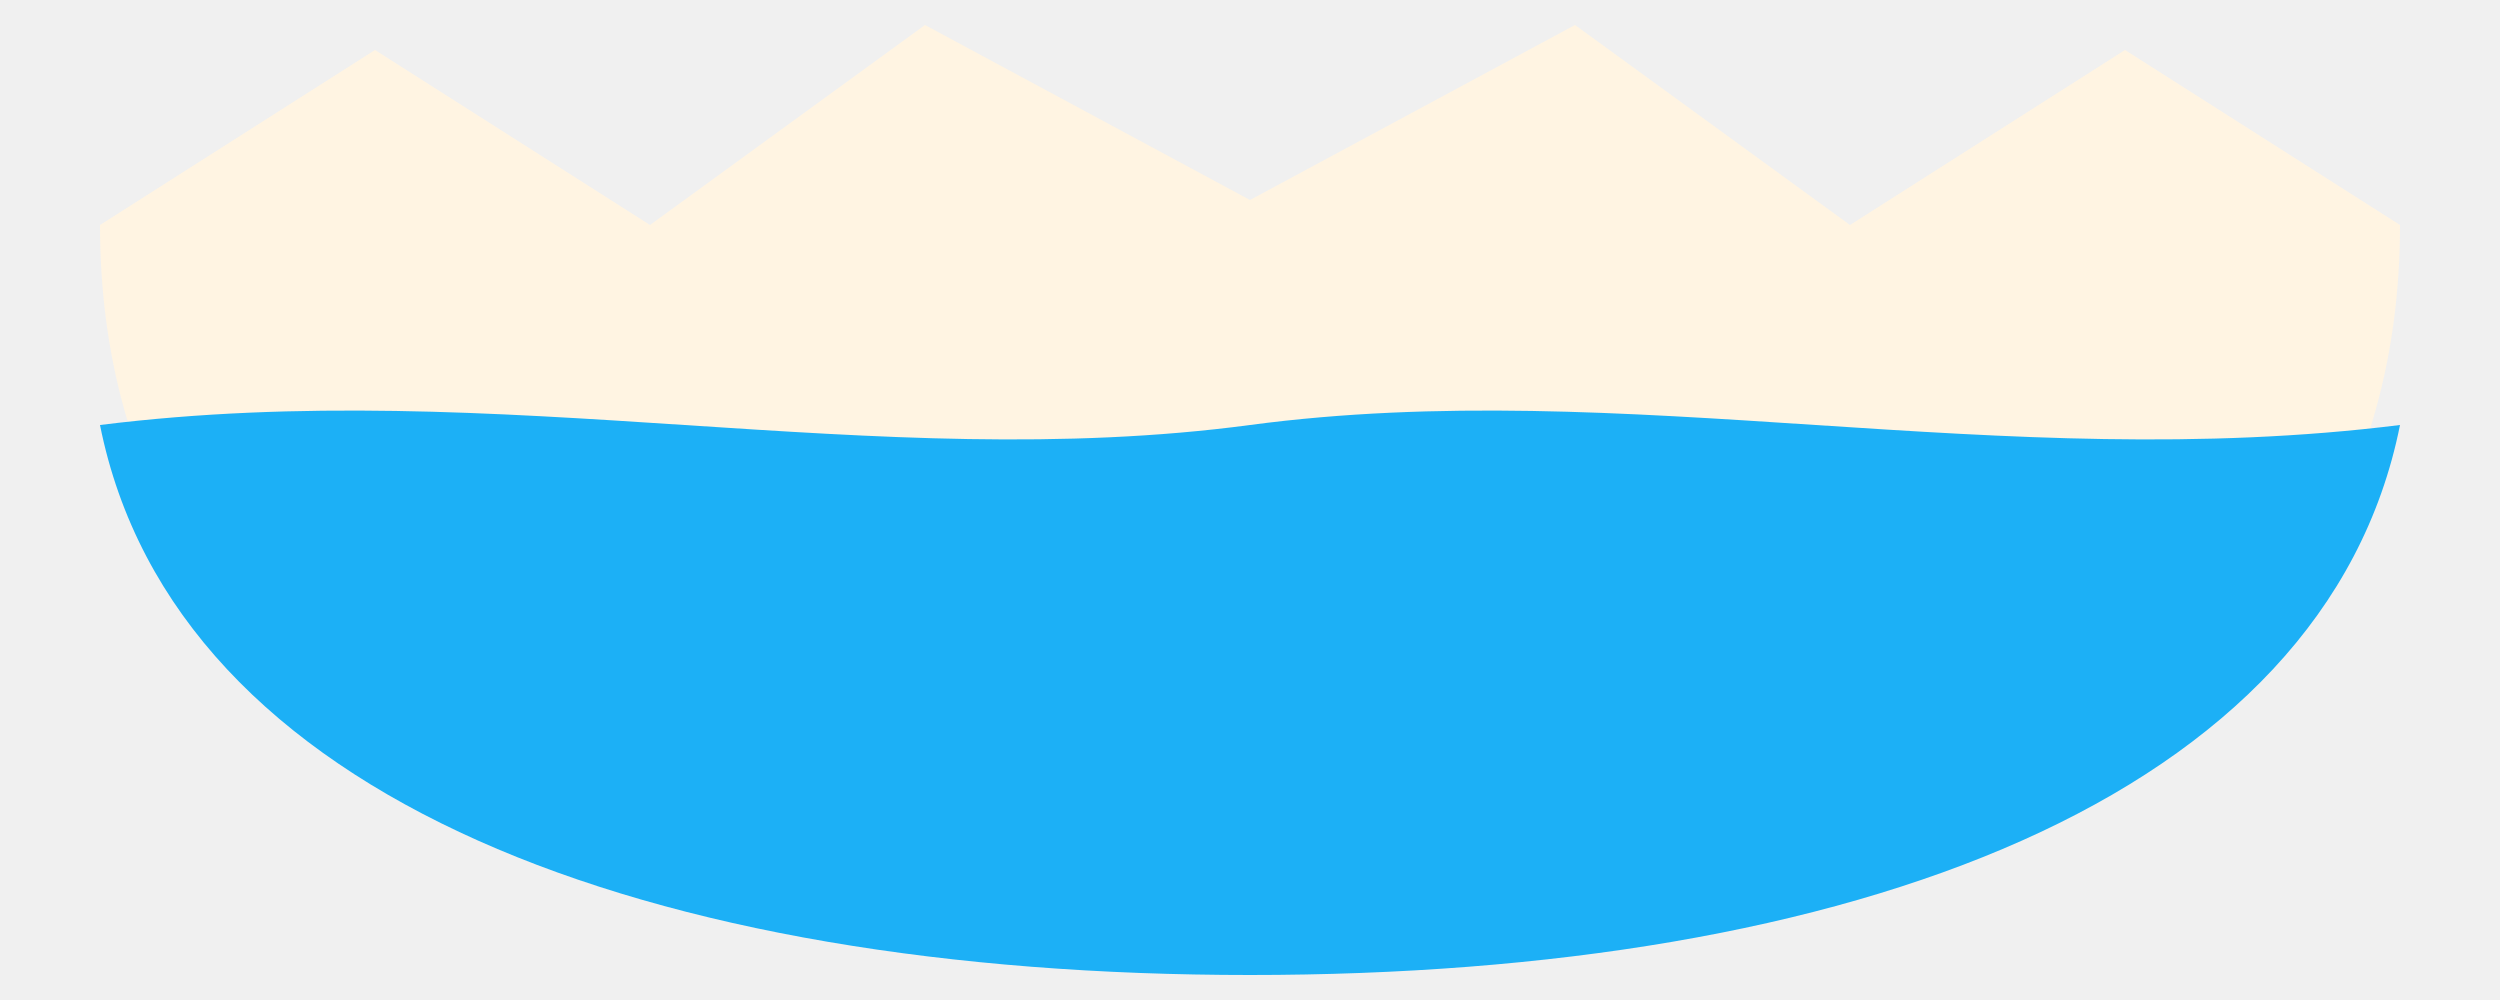
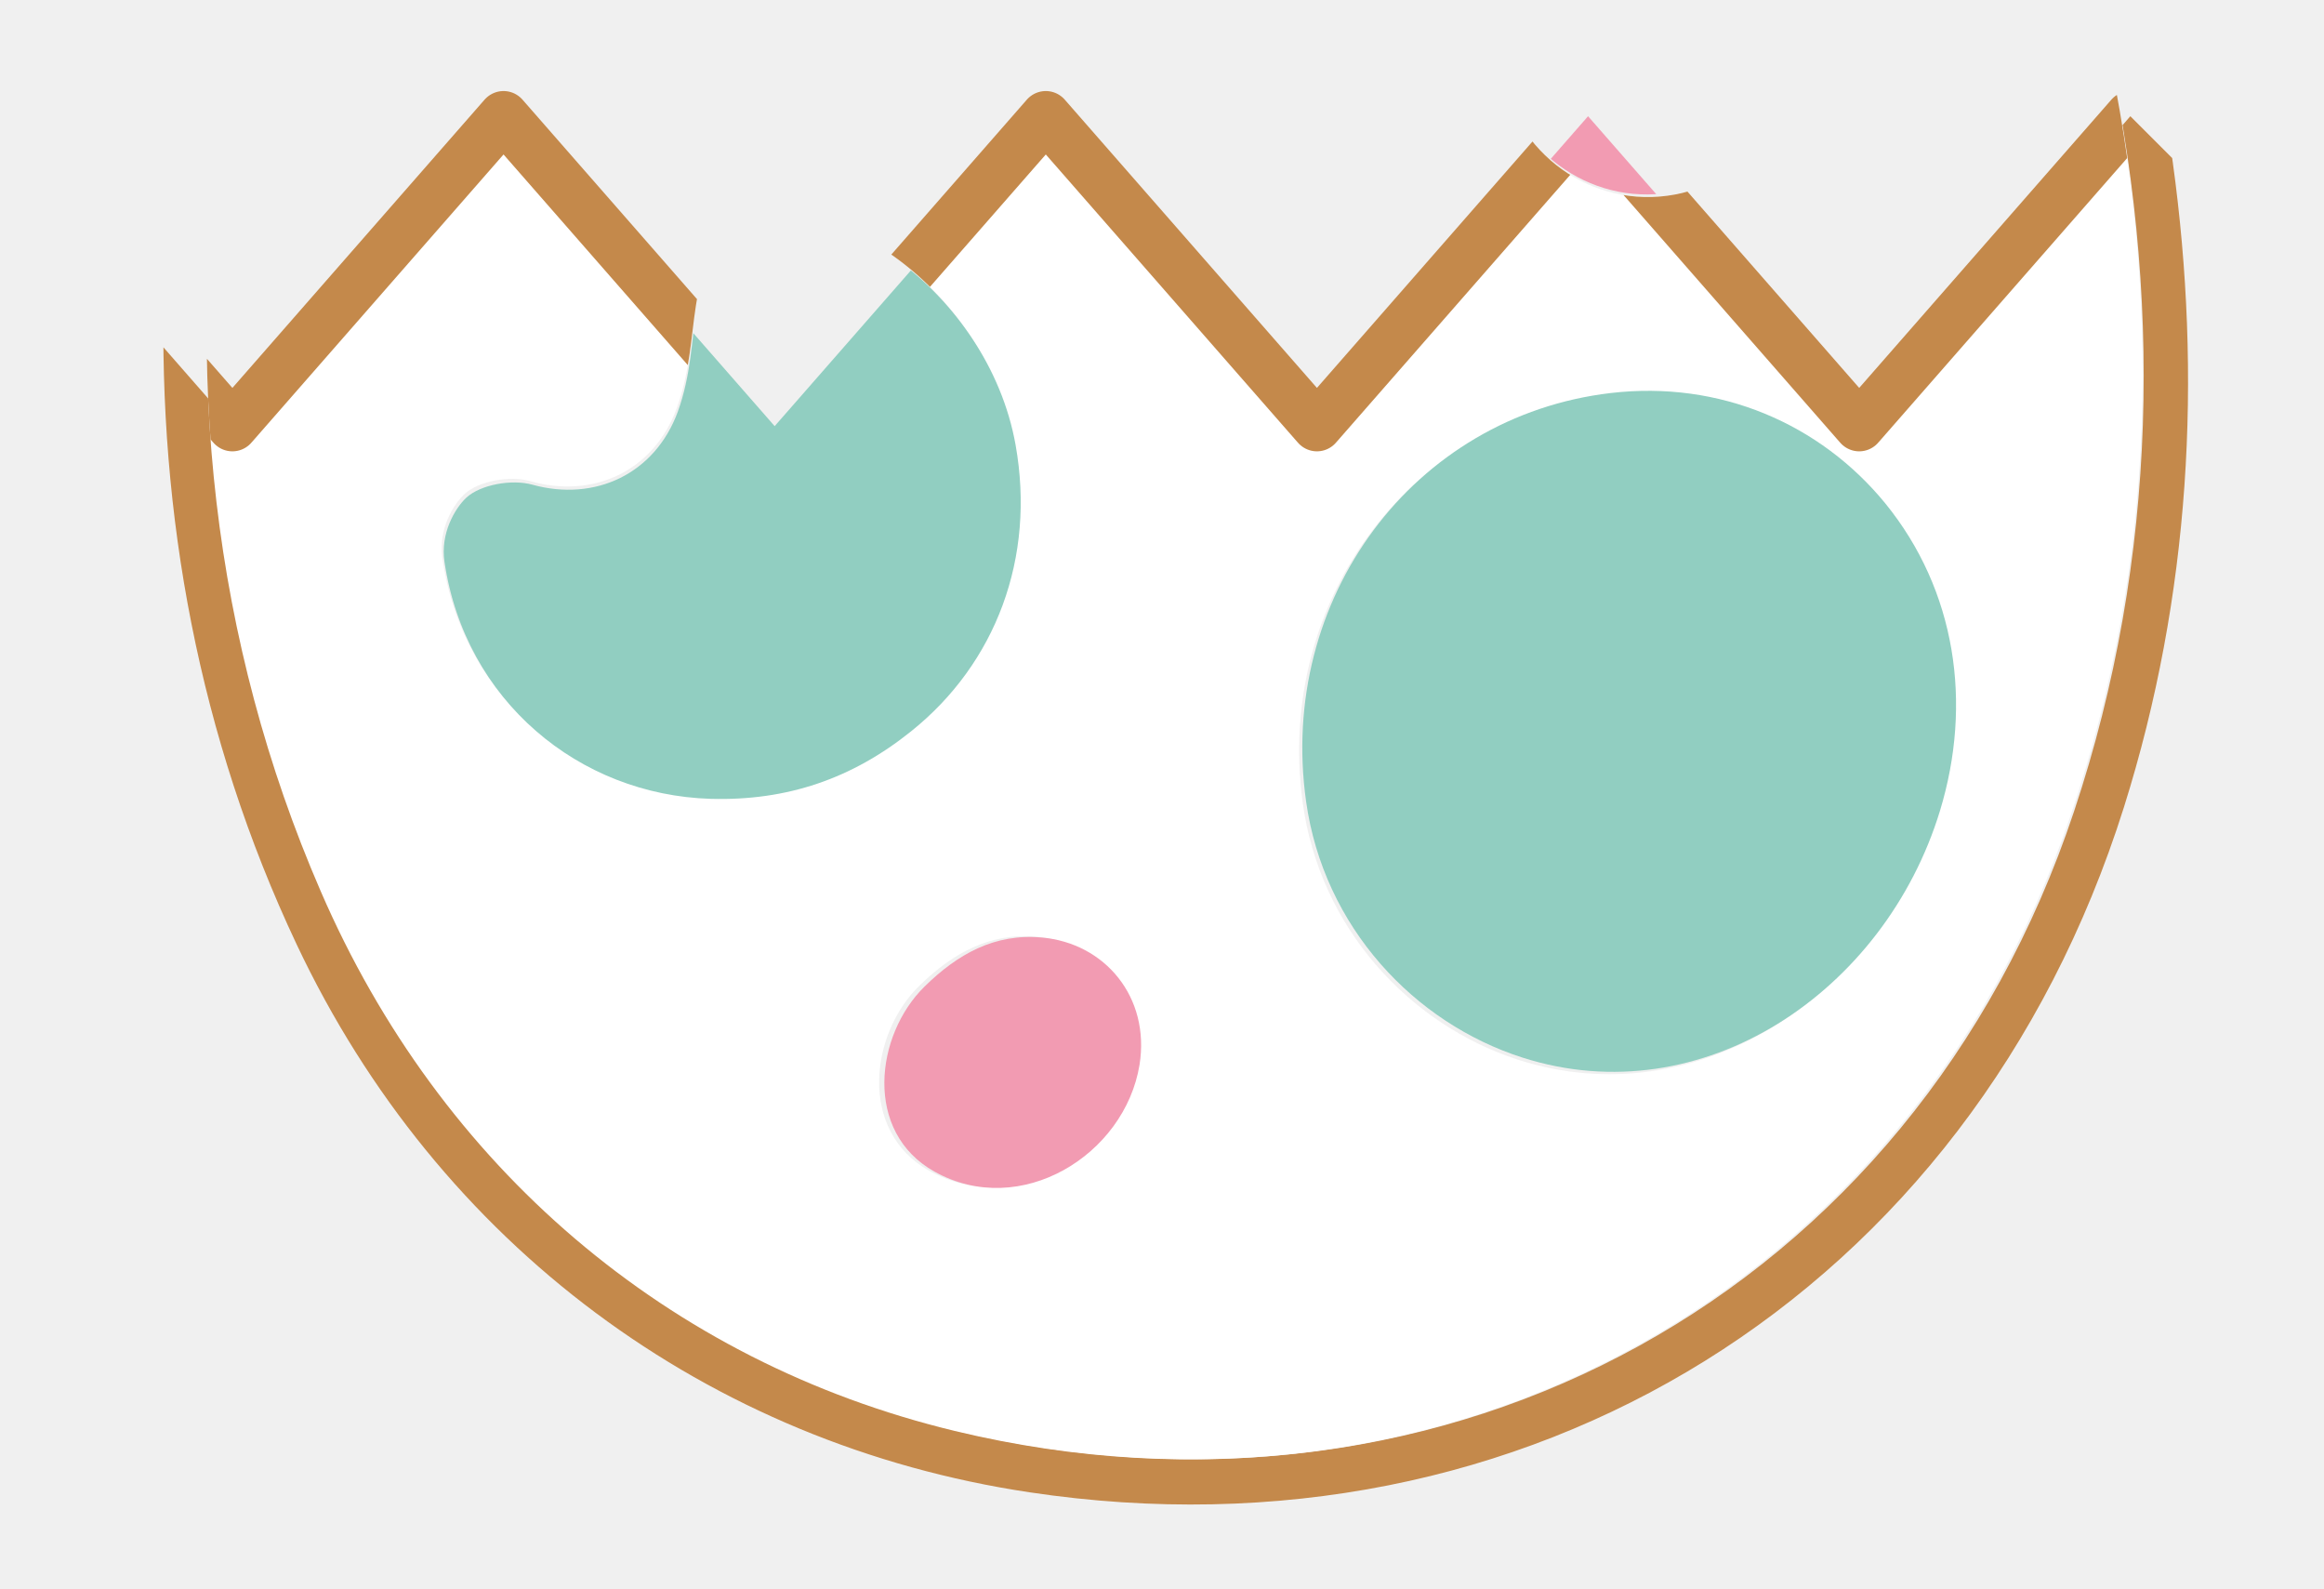
- <svg xmlns="http://www.w3.org/2000/svg" viewBox="0 0 200 80">
-   <path d="M8 18 L30 4 L52 18 L74 2 L100 16 L126 2 L148 18 L170 4 L192 18 C192 60 150 78 100 78 C50 78 8 60 8 18Z" fill="#FFF4E2" />
-   <path d="M8 34 C40 30 70 38 100 34 C130 30 160 38 192 34 C186 64 148 78 100 78 C52 78 14 64 8 34Z" fill="#1CB0F6" />
+ <svg xmlns="http://www.w3.org/2000/svg" width="480" height="328" viewBox="60 78 120 82">
+   <defs>
+     <clipPath id="cut">
+       <polygon points="0,170 0,86 30,86 44,98 58,84 72,100 86,84 100,100 114,84 128,100 142,84 156,100 170,84 184,98 198,86 240,86 240,170" />
+     </clipPath>
+     <clipPath id="in">
+       <path transform="rotate(90 124.7 89.3)" d="M155.52,47.09c24.94,8.47,37.77,32.66,31.75,57.62-3.57,14.8-13.61,26.56-27.86,32.73-12.88,5.59-27.02,7.12-41.01,4.93-14.64-2.3-28.51-7.43-40.42-15.91-6.63-4.72-12.08-10.25-15.71-17.37-7.51-14.73-2.36-30.19,9.2-41.34,11.6-11.2,27.97-18.95,43.87-22.46C128.79,42.33,142.52,42.67,155.52,47.09ZM85.03,74.62c-5.09-.17-9.56,3.48-10.01,8.19-.38,3.83,2.18,6.98,6.05,7.2,4.93.28,9.51-3.52,9.99-8.3C91.43,77.95,89.09,74.75,85.03,74.62ZM104.29,114.12c-2.29-5.3-8.17-8.33-13.85-7.46-3.21.49-5.99,2.85-6.41,5.93-.66,4.81,2.31,8.84,6.59,10.81,3.04,1.4,6.36,1.98,9.51.69C104.18,122.43,106.13,118.39,104.29,114.12ZM115.47,61.24c-4.35.14-7.78,3.7-7.66,7.95s3.75,7.6,8.1,7.46,7.78-3.69,7.66-7.95S119.82,61.11,115.47,61.24ZM142.2,131.16c7.17-1.02,12.08-6.88,12.31-13.68.13-3.94-1-7.3-3.43-10.37-3.47-4.39-8.92-6.48-14.75-5.48-7.99,1.38-13.77,9.88-11.06,14.25,1.85,2.97,5.49,1.8,9.24,3.19,3.22,1.19,4.65,4.31,3.73,7.54-.3,1.04-.02,2.67.67,3.41C139.46,130.61,140.75,131.37,142.2,131.16ZM155.47,54.02c-5.53-1.72-11.37-.9-15.88,2.73-4.13,3.33-6.4,8.5-5.77,14.14,1.14,10.21,10.55,17.26,20.98,15.85,6.51-.87,11.49-5.53,13.3-11.1C171.1,66.39,164.82,56.93,155.47,54.02ZM173.83,106.04c2.49-4.42-.81-9.83-5.47-10.61-3.5-.59-6.3,1.76-6.6,5-.23,2.43.83,4.35,2.5,6.07C166.74,109.07,171.76,109.7,173.83,106.04Z" />
+     </clipPath>
+   </defs>
+   <g clip-path="url(#cut)">
+     <g transform="rotate(90 124.7 89.3)">
+       <path style="fill: #c4894b;" d="M155.07,44.33c25.21,7.95,39.22,30.89,35.37,56.51-2.48,16.58-12.79,30.53-28.28,37.84-21.46,10.13-45.86,8.29-67.59-.36-13.83-5.51-27.31-14.38-34.25-27.46-5.37-10.12-5.31-21.74-.04-31.95,6.09-11.8,17.48-20.78,29.45-26.82C109.92,41.9,133.21,37.45,155.07,44.33ZM155.27,46.9c-13.03-4.34-26.76-4.6-40.19-1.56-15.88,3.6-32.21,11.46-43.75,22.72-11.5,11.22-16.57,26.71-8.98,41.4,3.67,7.09,9.15,12.59,15.81,17.27,11.96,8.41,25.85,13.46,40.51,15.67,14,2.1,28.13.49,40.98-5.17,14.21-6.26,24.19-18.08,27.68-32.9C193.21,79.33,180.26,55.22,155.27,46.9Z" />
+       <path style="fill: #fff;" d="M155.52,47.09c24.94,8.47,37.77,32.66,31.75,57.62-3.57,14.8-13.61,26.56-27.86,32.73-12.88,5.59-27.02,7.12-41.01,4.93-14.64-2.3-28.51-7.43-40.42-15.91-6.63-4.72-12.08-10.25-15.71-17.37-7.51-14.73-2.36-30.19,9.2-41.34,11.6-11.2,27.97-18.95,43.87-22.46C128.79,42.33,142.52,42.67,155.52,47.09ZM85.03,74.62c-5.09-.17-9.56,3.48-10.01,8.19-.38,3.83,2.18,6.98,6.05,7.2,4.93.28,9.51-3.52,9.99-8.3C91.43,77.95,89.09,74.75,85.03,74.62ZM104.29,114.12c-2.29-5.3-8.17-8.33-13.85-7.46-3.21.49-5.99,2.85-6.41,5.93-.66,4.81,2.31,8.84,6.59,10.81,3.04,1.4,6.36,1.98,9.51.69C104.18,122.43,106.13,118.39,104.29,114.12ZM115.47,61.24c-4.35.14-7.78,3.7-7.66,7.95s3.75,7.6,8.1,7.46,7.78-3.69,7.66-7.95S119.82,61.11,115.47,61.24ZM142.2,131.16c7.17-1.02,12.08-6.88,12.31-13.68.13-3.94-1-7.3-3.43-10.37-3.47-4.39-8.92-6.48-14.75-5.48-7.99,1.38-13.77,9.88-11.06,14.25,1.85,2.97,5.49,1.8,9.24,3.19,3.22,1.19,4.65,4.31,3.73,7.54-.3,1.04-.02,2.67.67,3.41C139.46,130.61,140.75,131.37,142.2,131.16ZM155.47,54.02c-5.53-1.72-11.37-.9-15.88,2.73-4.13,3.33-6.4,8.5-5.77,14.14,1.14,10.21,10.55,17.26,20.98,15.85,6.51-.87,11.49-5.53,13.3-11.1C171.1,66.39,164.82,56.93,155.47,54.02ZM173.83,106.04c2.49-4.42-.81-9.83-5.47-10.61-3.5-.59-6.3,1.76-6.6,5-.23,2.43.83,4.35,2.5,6.07C166.74,109.07,171.76,109.7,173.83,106.04Z" />
+       <path style="fill: #91cec1;" d="M155.26,53.83c9.36,2.86,15.7,12.28,12.74,21.55-1.78,5.58-6.73,10.27-13.23,11.18-10.43,1.47-19.88-5.52-21.08-15.73-.66-5.64,1.59-10.82,5.7-14.18C143.88,53,149.71,52.14,155.26,53.83Z" />
+       <path style="fill: #91cec1;" d="M142.4,131.05c-1.45.22-2.74-.53-3.3-1.12-.69-.74-.97-2.37-.68-3.41.9-3.24-.55-6.34-3.77-7.52-3.76-1.36-7.4-.17-9.26-3.13-2.74-4.36,3-12.89,10.98-14.31,5.83-1.04,11.28,1.02,14.78,5.39,2.45,3.05,3.6,6.41,3.49,10.35C154.44,124.1,149.57,129.99,142.4,131.05Z" />
+       <path style="fill: #f29bb2;" d="M104.4,114.24c1.87,4.25-.06,8.3-4.11,9.99-3.14,1.31-6.46.75-9.51-.64-4.28-1.94-7.28-5.95-6.65-10.76.41-3.08,3.17-5.46,6.39-5.97C96.19,105.96,102.09,108.95,104.4,114.24Z" />
+       <path style="fill: #91cec1;" d="M84.93,74.85c4.06.11,6.41,3.29,6.06,7.06-.44,4.78-5.01,8.6-9.94,8.35-3.87-.19-6.44-3.32-6.09-7.16C75.39,78.39,79.84,74.72,84.93,74.85Z" />
+       <ellipse style="fill: #f29bb2;" cx="115.56" cy="69" rx="7.88" ry="7.71" transform="translate(-7.01 13.4) rotate(-6.44)" />
+       <path style="fill: #f29bb2;" d="M173.89,105.74c-2.05,3.68-7.06,3.07-9.56.52-1.68-1.71-2.75-3.62-2.53-6.05.28-3.25,3.07-5.61,6.57-5.05C173.03,95.92,176.36,101.31,173.89,105.74Z" />
+     </g>
+   </g>
+   <polyline points="30,86 44,98 58,84 72,100 86,84 100,100 114,84 128,100 142,84 156,100 170,84 184,98 198,86" clip-path="url(#in)" style="fill:none;stroke:#c4894b;stroke-width:2.6;stroke-linejoin:round;stroke-linecap:round" />
</svg>
